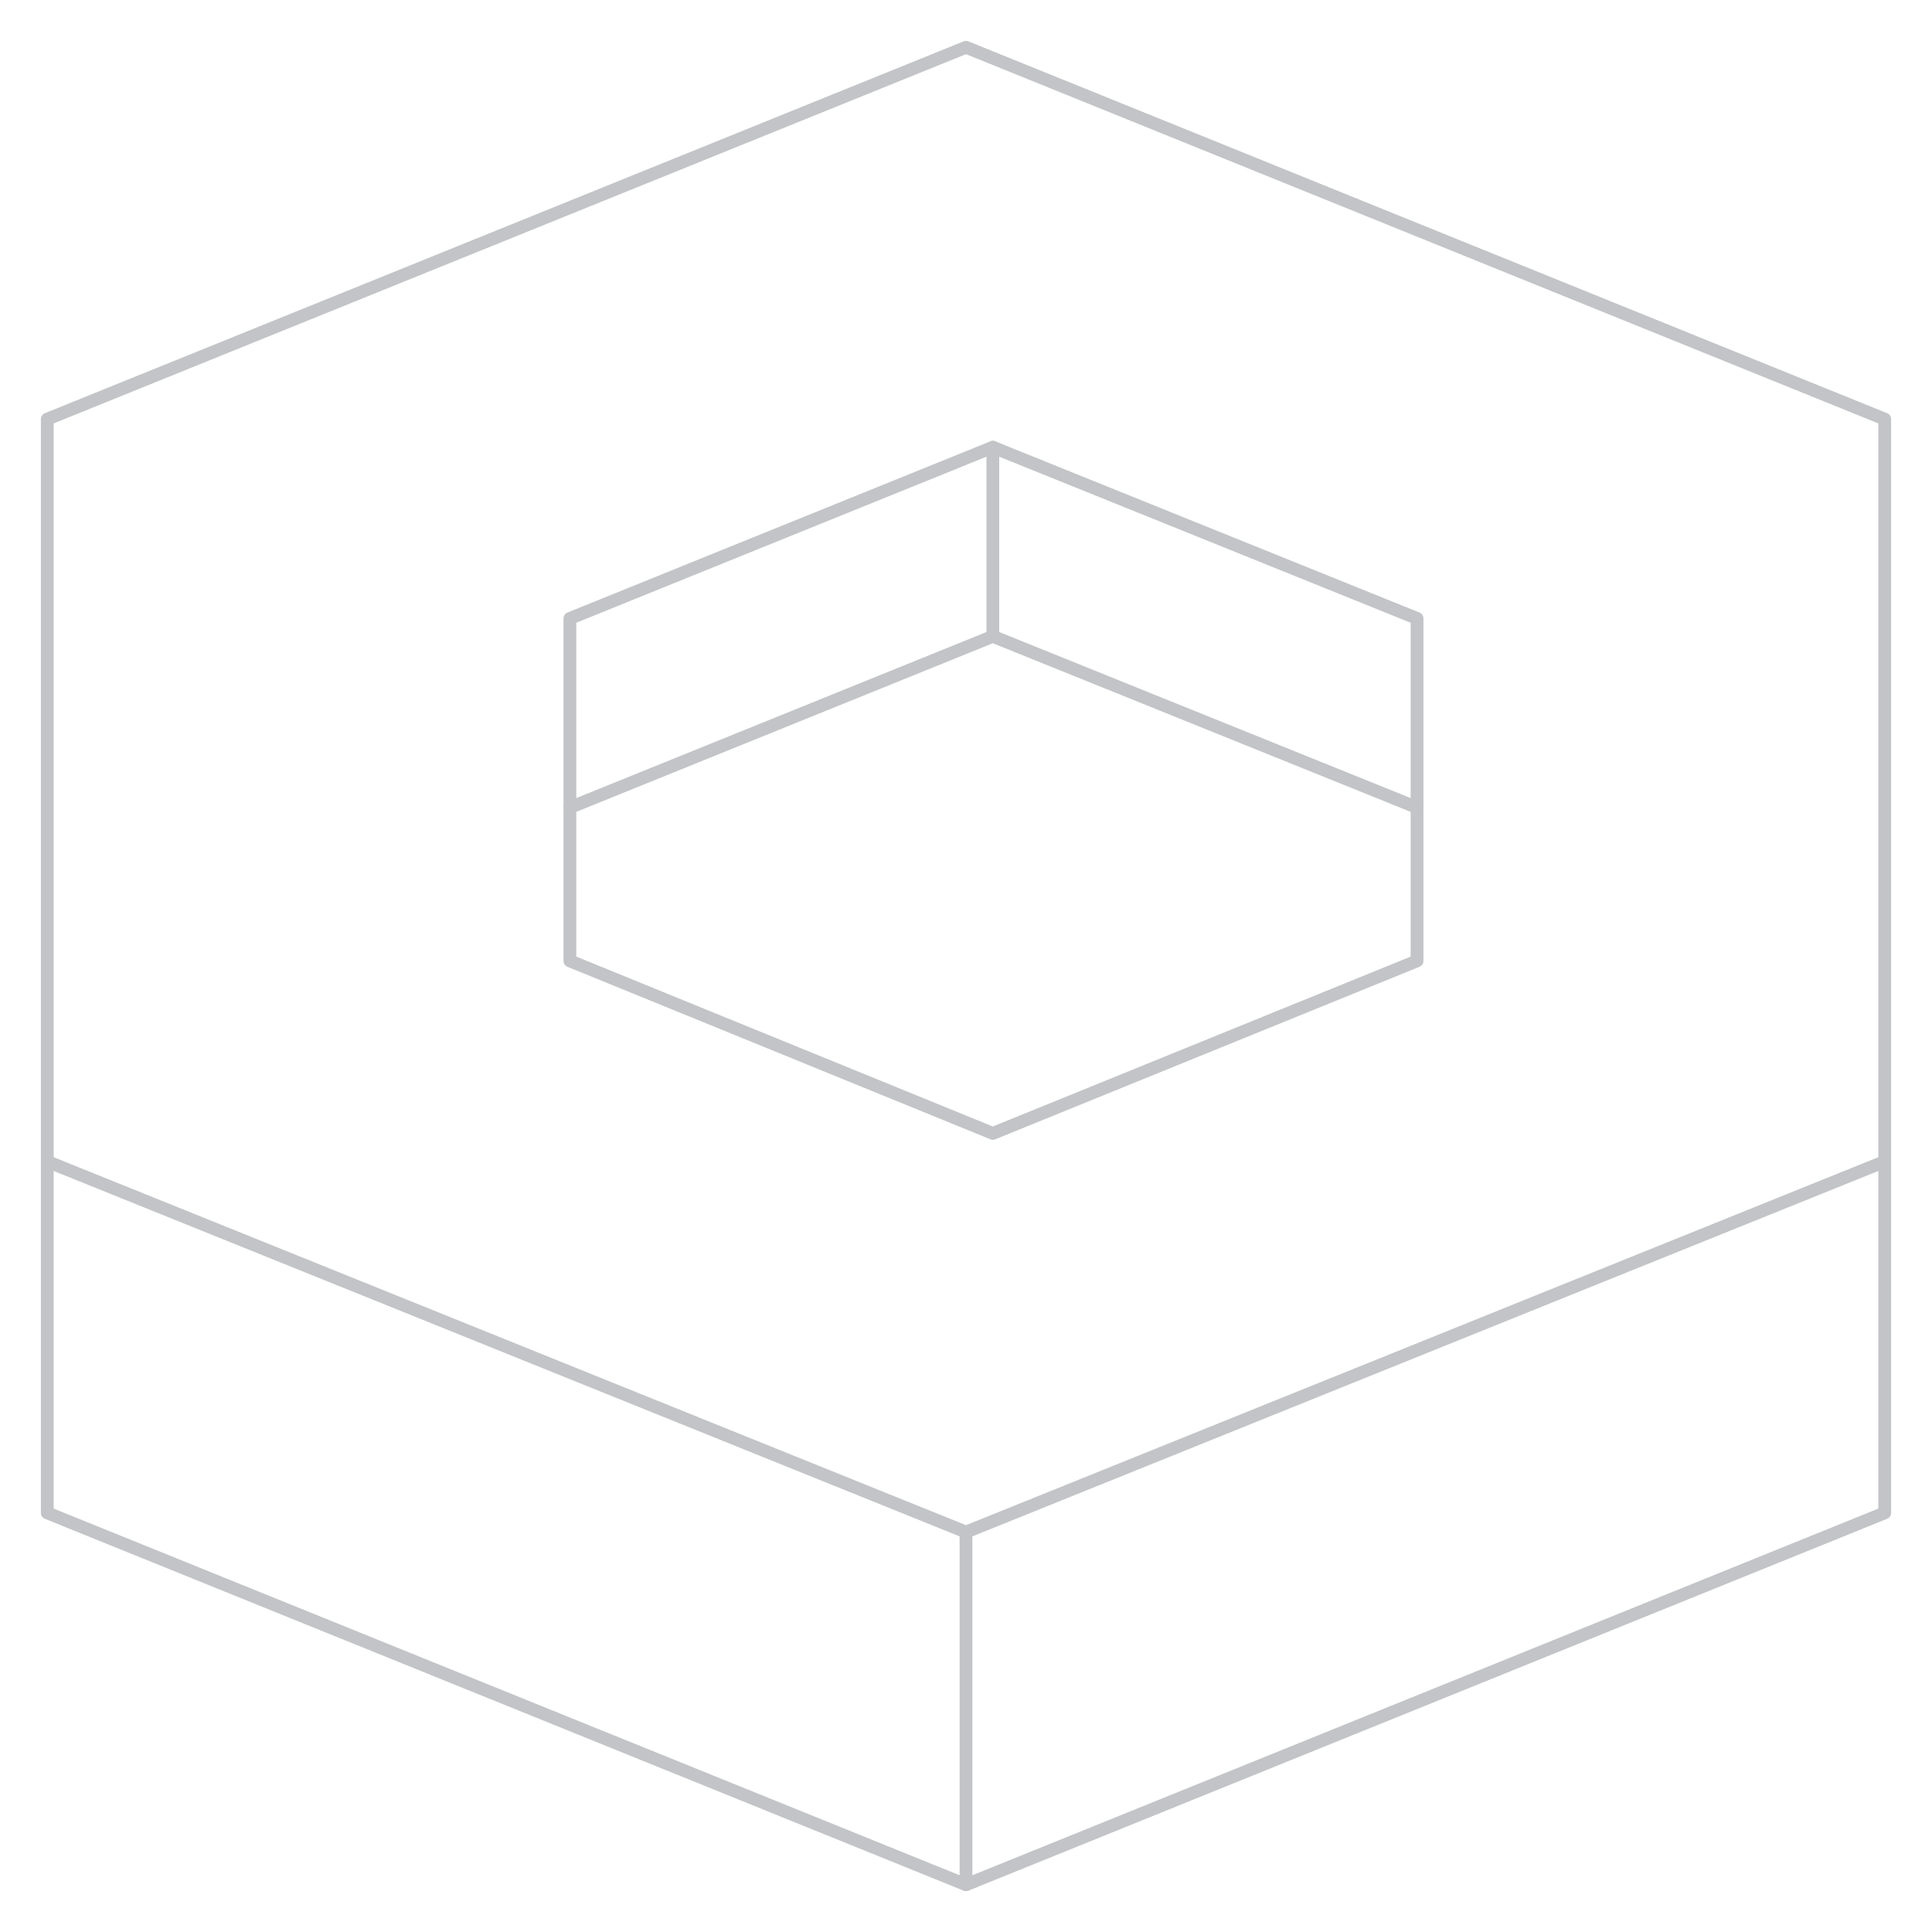
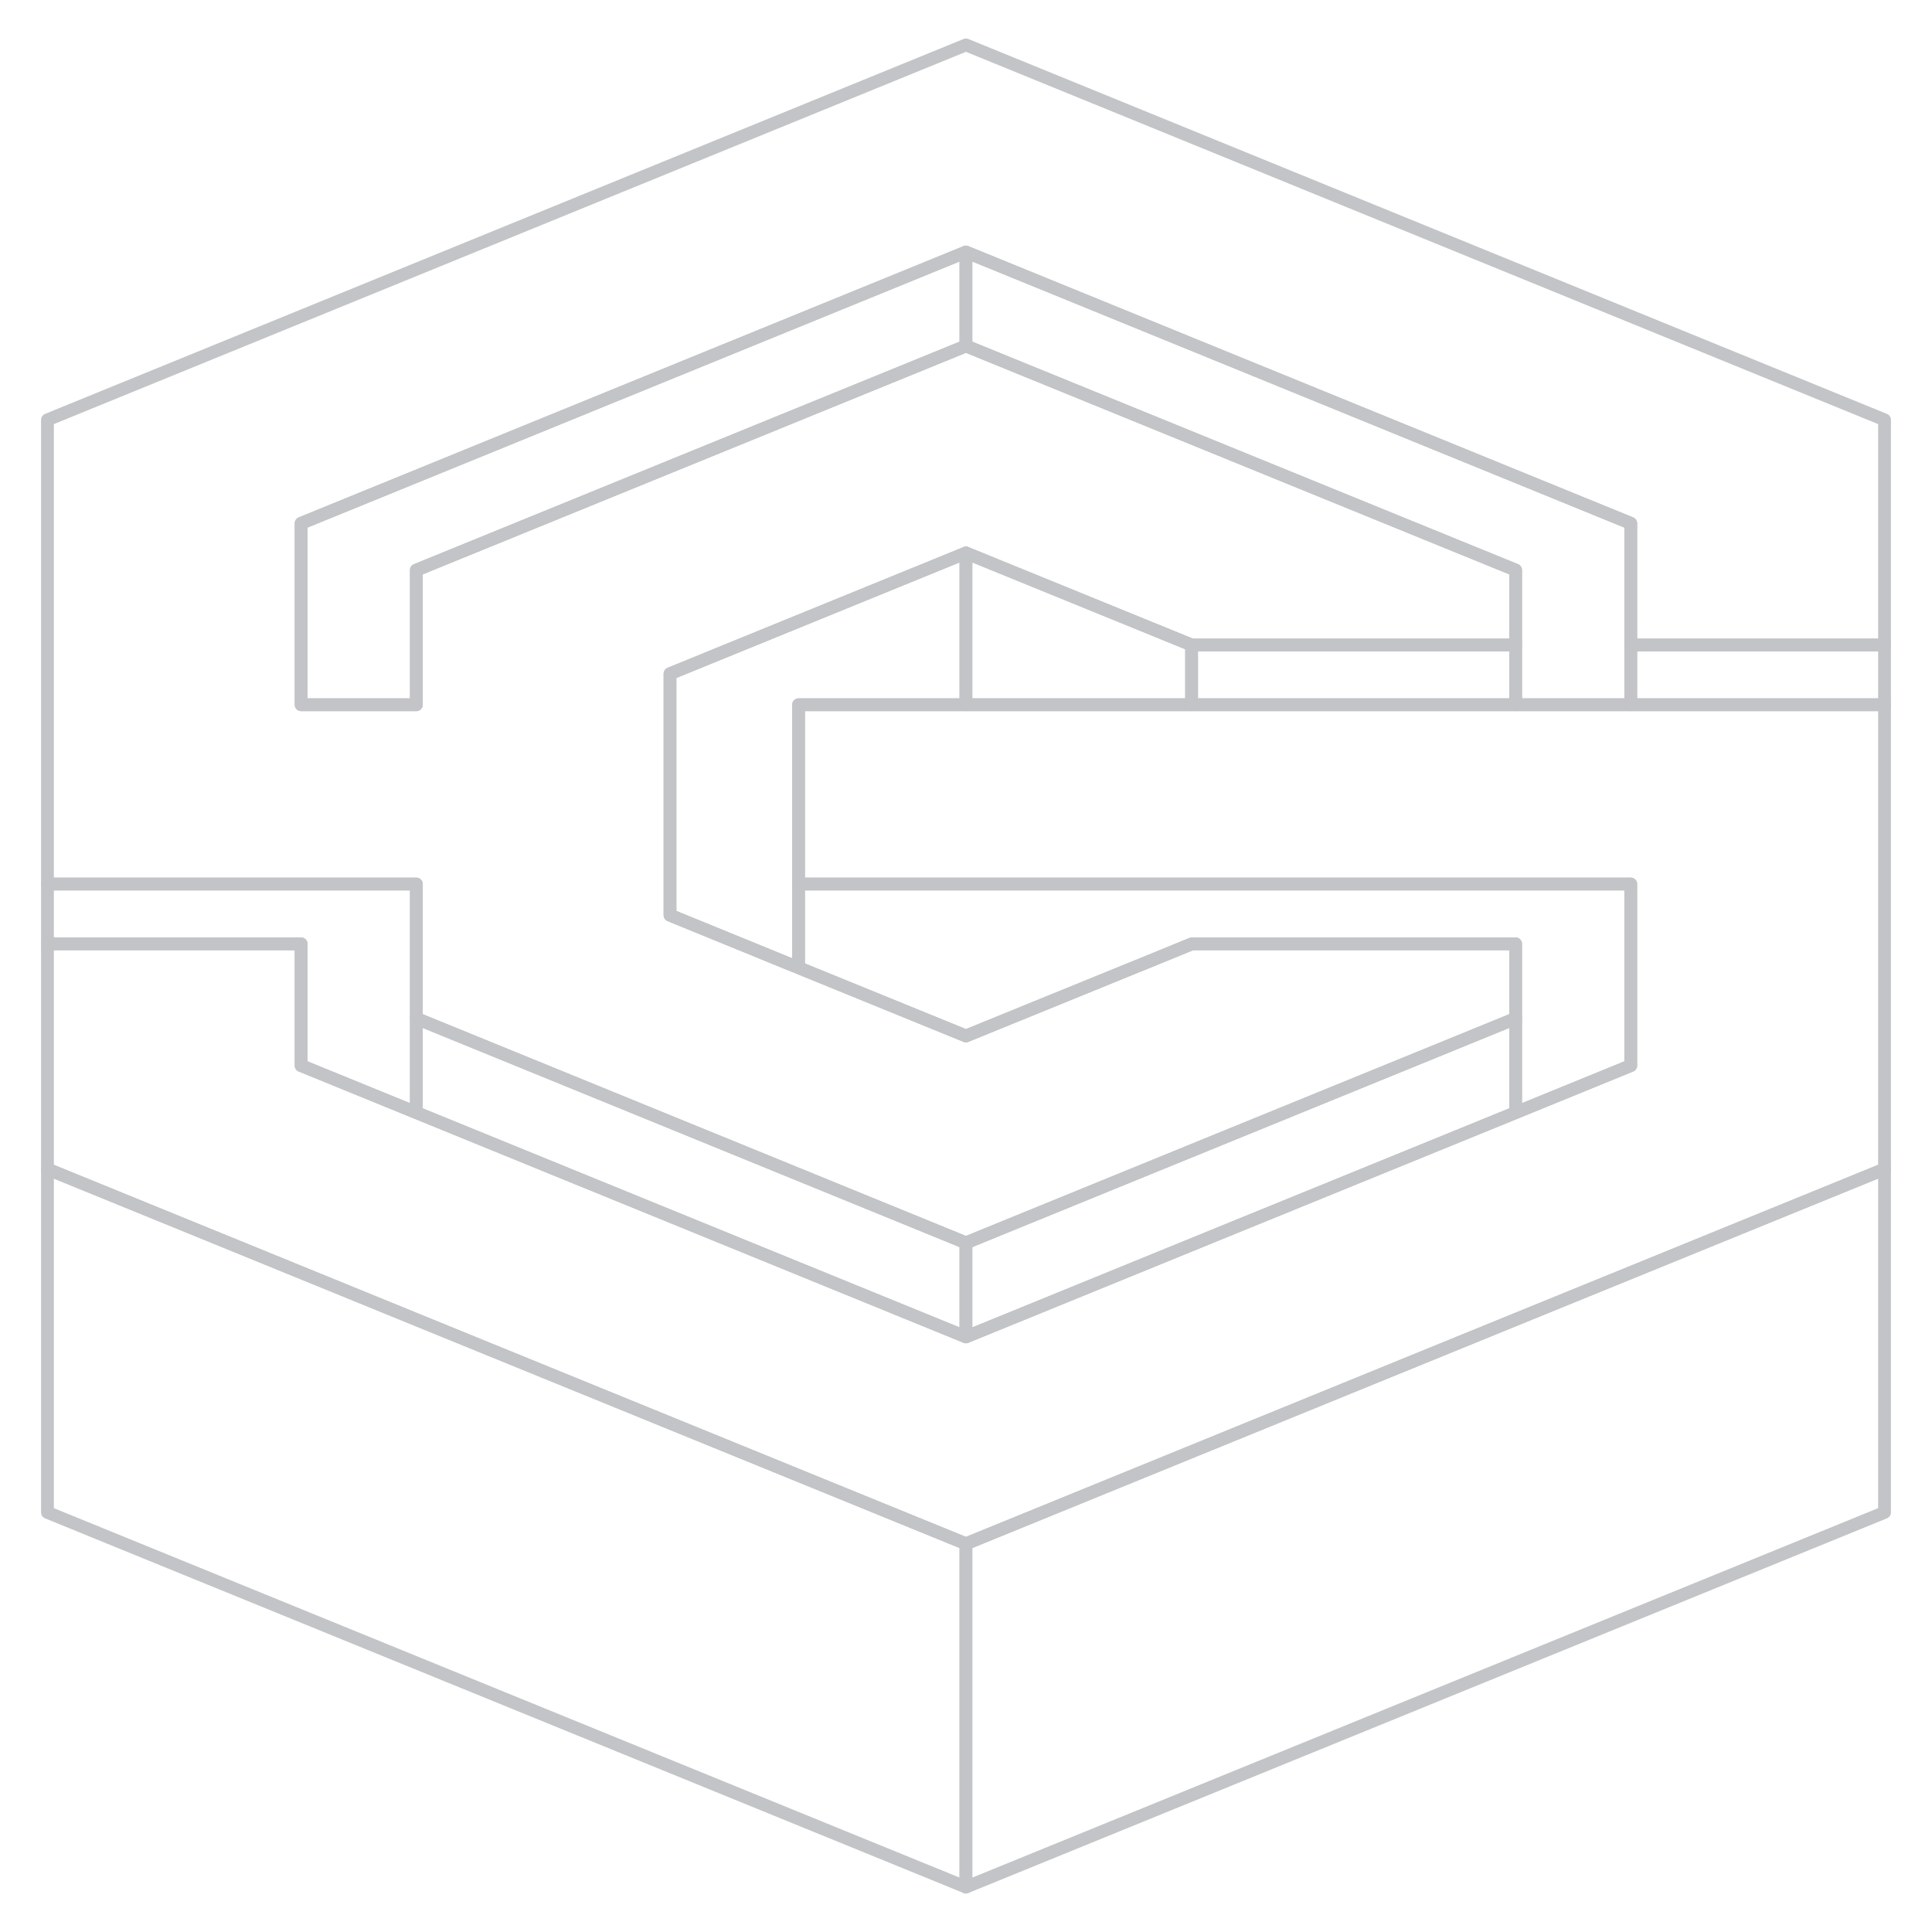
- <svg xmlns="http://www.w3.org/2000/svg" id="Layer_1" data-name="Layer 1" viewBox="0 0 151.2 151.2">
-   <defs>
-     <style>
-       .cls-1 {
-         fill: none;
-         stroke: #c2c4c7;
-         stroke-linecap: round;
-         stroke-linejoin: round;
-       }
-     </style>
-   </defs>
-   <polygon class="cls-1" points="147.5 90.9 147.5 32.8 75.6 3.7 3.7 32.8 3.7 90.9 75.6 119.9 147.5 90.9" />
-   <polyline class="cls-1" points="3.7 90.9 3.7 118.4 75.6 147.5 147.5 118.4 147.5 90.9" />
-   <line class="cls-1" x1="75.6" y1="119.9" x2="75.6" y2="147.5" />
-   <polygon class="cls-1" points="110.9 75.2 110.9 48.4 77.7 35 44.6 48.4 44.6 75.2 77.7 88.7 110.9 75.2" />
-   <polyline class="cls-1" points="110.9 63.2 77.7 49.8 44.6 63.2" />
-   <line class="cls-1" x1="77.7" y1="35" x2="77.7" y2="49.8" />
+ <svg xmlns="http://www.w3.org/2000/svg" id="Layer_1" viewBox="0 0 151.2 151.2">
+   <polygon points="75.595 19.725 75.595 27.075 32.585 44.615 32.585 55.155 23.565 55.155 23.565 40.955 75.595 19.725" style="fill:none; stroke:#c2c4c7; stroke-linecap:round; stroke-linejoin:round;" />
+   <polygon points="127.625 40.955 127.625 55.155 118.615 55.155 118.615 44.615 75.595 27.075 75.595 19.725 127.625 40.955" style="fill:none; stroke:#c2c4c7; stroke-linecap:round; stroke-linejoin:round;" />
+   <polygon points="93.255 50.475 93.255 55.155 75.595 55.155 75.595 43.275 93.255 50.475" style="fill:none; stroke:#c2c4c7; stroke-linecap:round; stroke-linejoin:round;" />
+   <rect x="93.255" y="50.475" width="25.36" height="4.68" style="fill:none; stroke:#c2c4c7; stroke-linecap:round; stroke-linejoin:round;" />
+   <rect x="127.625" y="50.475" width="19.86" height="4.68" style="fill:none; stroke:#c2c4c7; stroke-linecap:round; stroke-linejoin:round;" />
+   <polygon points="75.595 43.275 75.595 55.155 62.495 55.155 62.495 75.485 62.205 75.615 62.195 75.615 57.945 73.875 57.915 73.865 52.435 71.625 52.435 52.725 57.945 50.475 75.595 43.275" style="fill:none; stroke:#c2c4c7; stroke-linecap:round; stroke-linejoin:round;" />
+   <polygon points="127.625 69.185 127.625 83.395 118.615 87.075 118.615 73.865 93.285 73.865 93.255 73.875 89.005 75.615 88.995 75.615 75.595 81.075 62.495 75.735 62.495 69.185 127.625 69.185" style="fill:none; stroke:#c2c4c7; stroke-linecap:round; stroke-linejoin:round;" />
+   <polygon points="32.585 69.185 32.585 87.075 23.565 83.395 23.565 73.865 3.715 73.865 3.715 69.185 32.585 69.185" style="fill:none; stroke:#c2c4c7; stroke-linecap:round; stroke-linejoin:round;" />
+   <polygon points="118.615 79.705 118.615 87.075 96.595 96.055 75.595 104.625 75.595 97.265 78.555 96.055 118.615 79.705" style="fill:none; stroke:#c2c4c7; stroke-linecap:round; stroke-linejoin:round;" />
+   <polygon points="147.485 32.855 147.485 50.475 127.625 50.475 127.625 40.955 75.595 19.725 23.565 40.955 23.565 55.155 32.585 55.155 32.585 44.615 75.595 27.075 118.615 44.615 118.615 50.475 93.255 50.475 75.595 43.275 57.945 50.475 52.435 52.725 52.435 71.625 57.915 73.865 57.945 73.875 62.195 75.615 62.205 75.615 62.495 75.735 75.595 81.075 88.995 75.615 89.005 75.615 93.255 73.875 93.285 73.865 118.615 73.865 118.615 79.705 78.555 96.055 75.595 97.265 72.635 96.055 62.495 91.915 32.585 79.705 32.585 69.185 3.715 69.185 3.715 32.855 75.595 3.515 147.485 32.855" style="fill:none; stroke:#c2c4c7; stroke-linecap:round; stroke-linejoin:round;" />
+   <polygon points="75.595 97.265 75.595 104.625 32.585 87.075 32.585 79.705 62.495 91.915 72.635 96.055 75.595 97.265" style="fill:none; stroke:#c2c4c7; stroke-linecap:round; stroke-linejoin:round;" />
+   <polygon points="75.595 120.815 75.595 147.685 3.715 118.365 3.715 91.495 14.895 96.055 32.585 103.275 75.595 120.815" style="fill:none; stroke:#c2c4c7; stroke-linecap:round; stroke-linejoin:round;" />
+   <polygon points="147.485 91.495 147.485 118.365 75.595 147.685 75.595 120.815 118.615 103.265 147.485 91.495" style="fill:none; stroke:#c2c4c7; stroke-linecap:round; stroke-linejoin:round;" />
+   <polygon points="147.485 55.155 147.485 91.495 118.615 103.265 75.595 120.815 32.585 103.275 14.895 96.055 3.715 91.495 3.715 73.865 23.565 73.865 23.565 83.395 32.585 87.075 75.595 104.625 96.595 96.055 118.615 87.075 127.625 83.395 127.625 69.185 62.495 69.185 62.495 55.155 147.485 55.155" style="fill:none; stroke:#c2c4c7; stroke-linecap:round; stroke-linejoin:round;" />
</svg>
